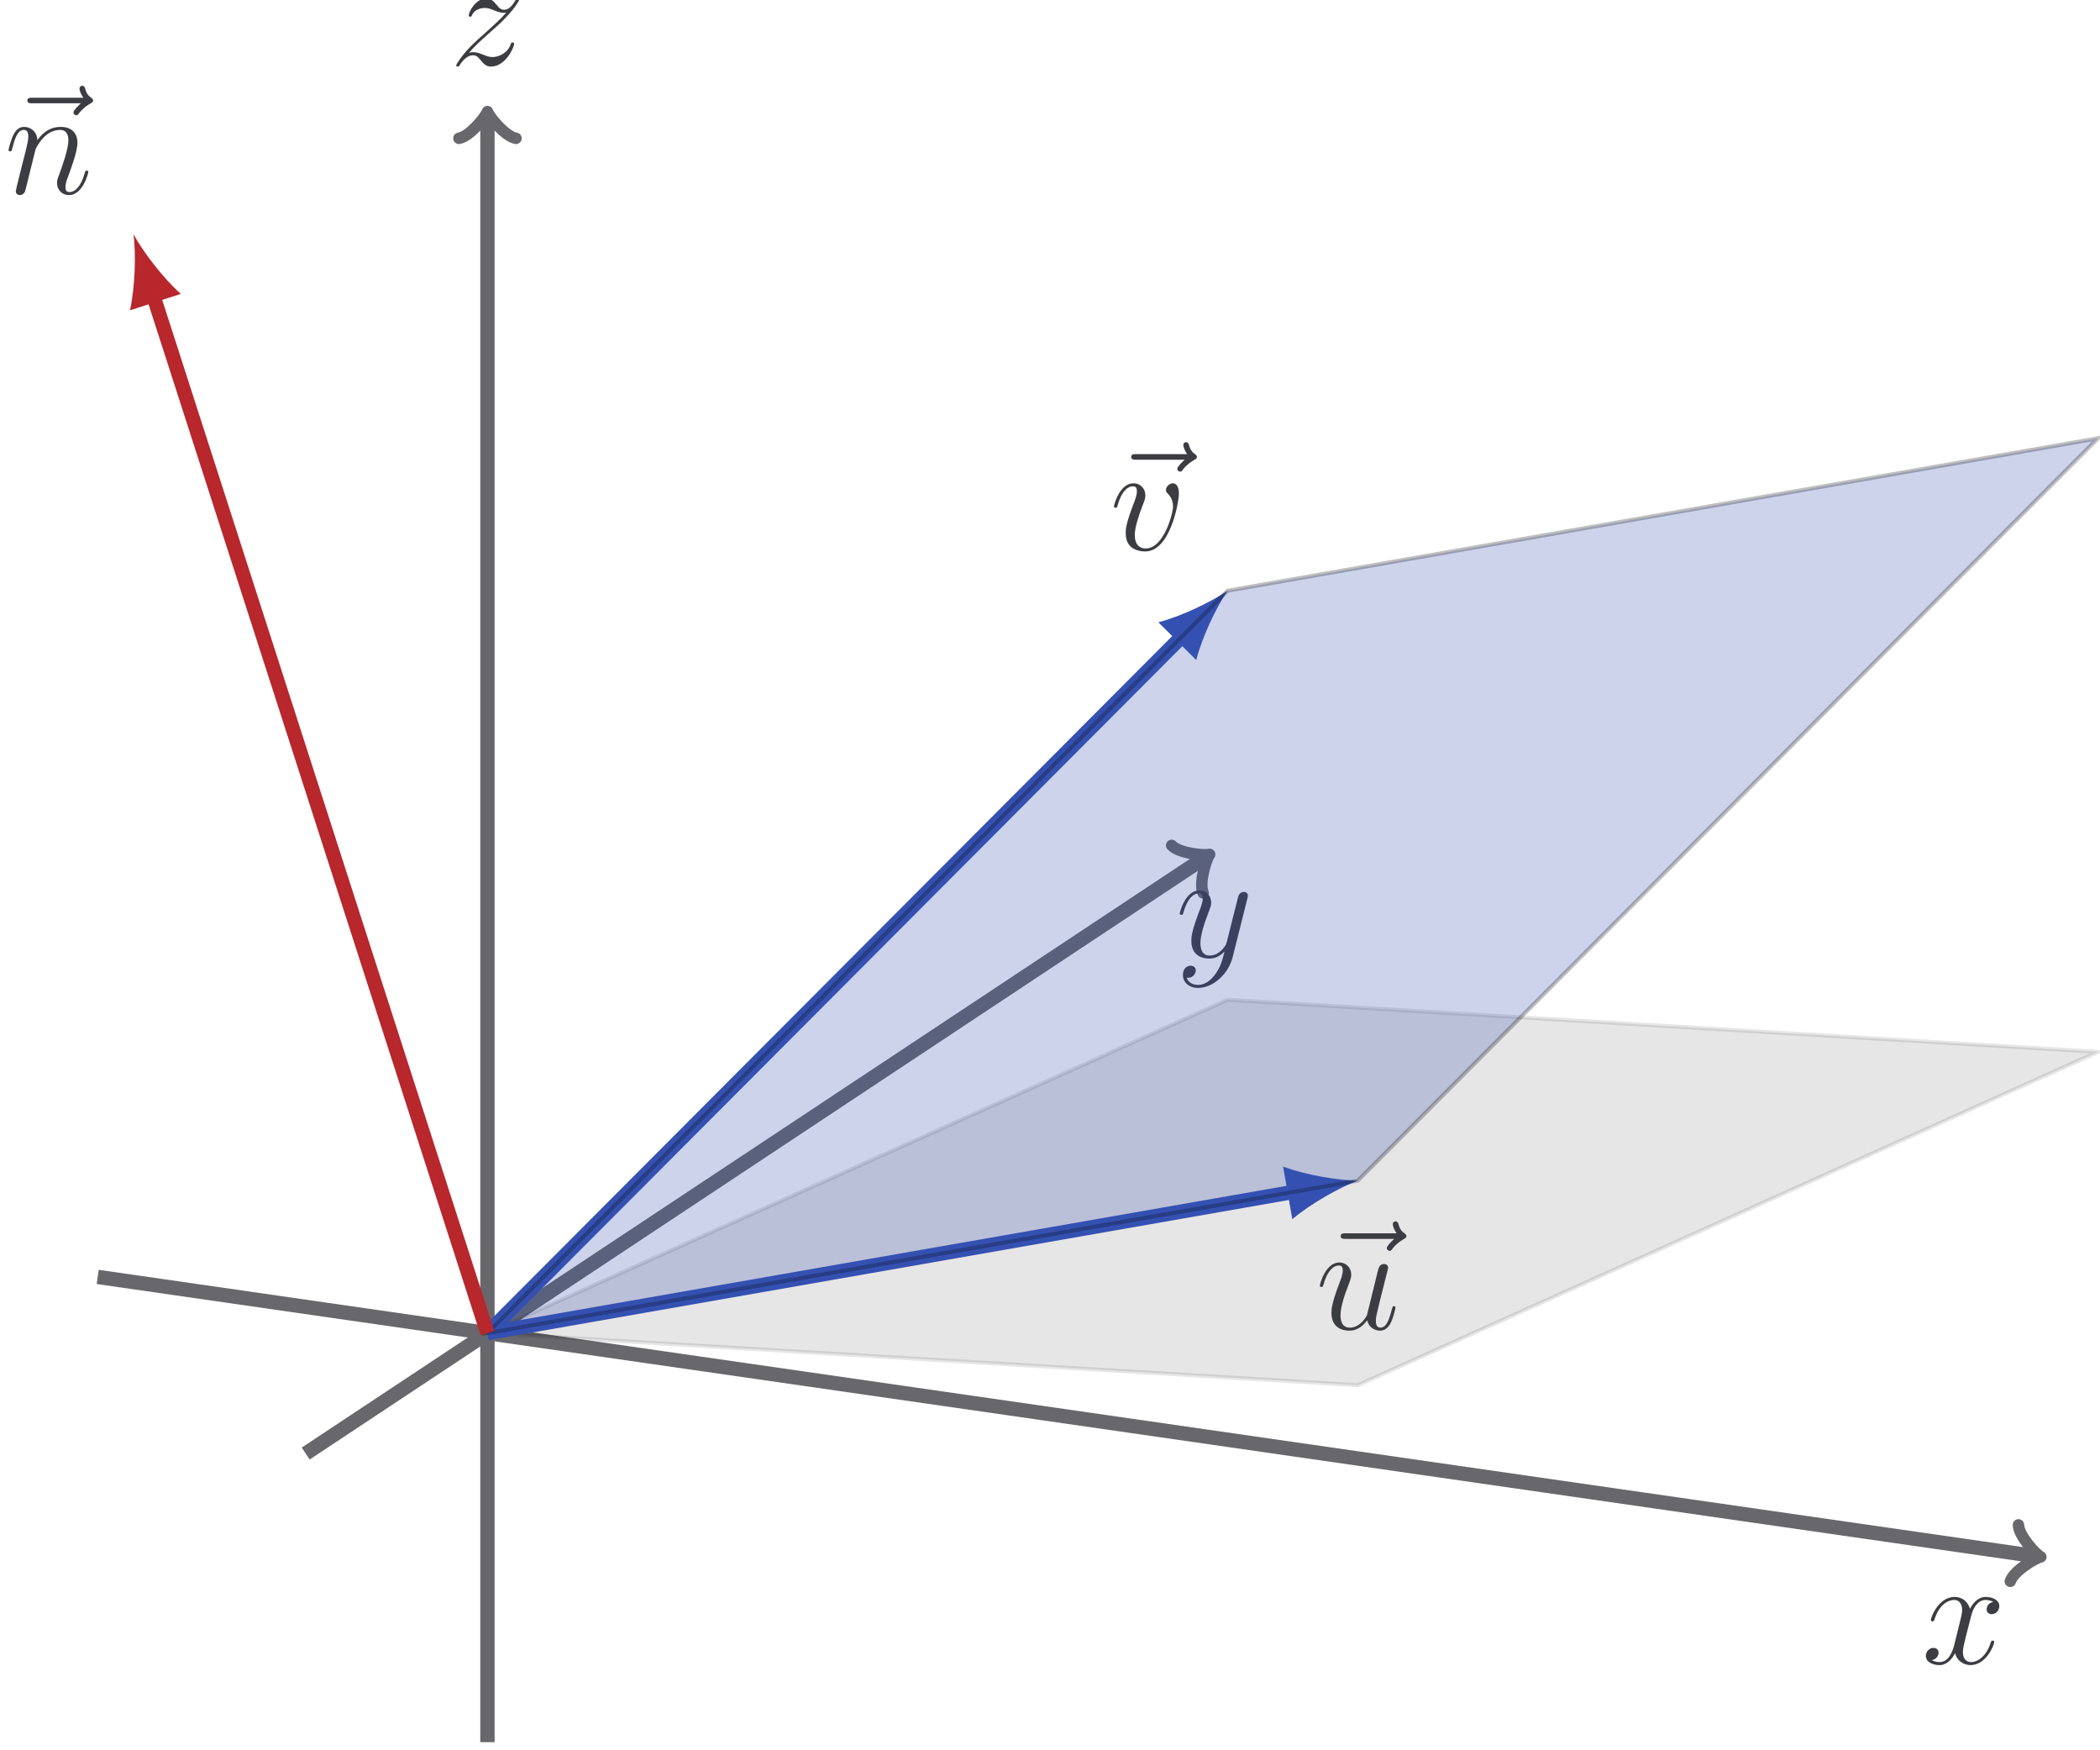
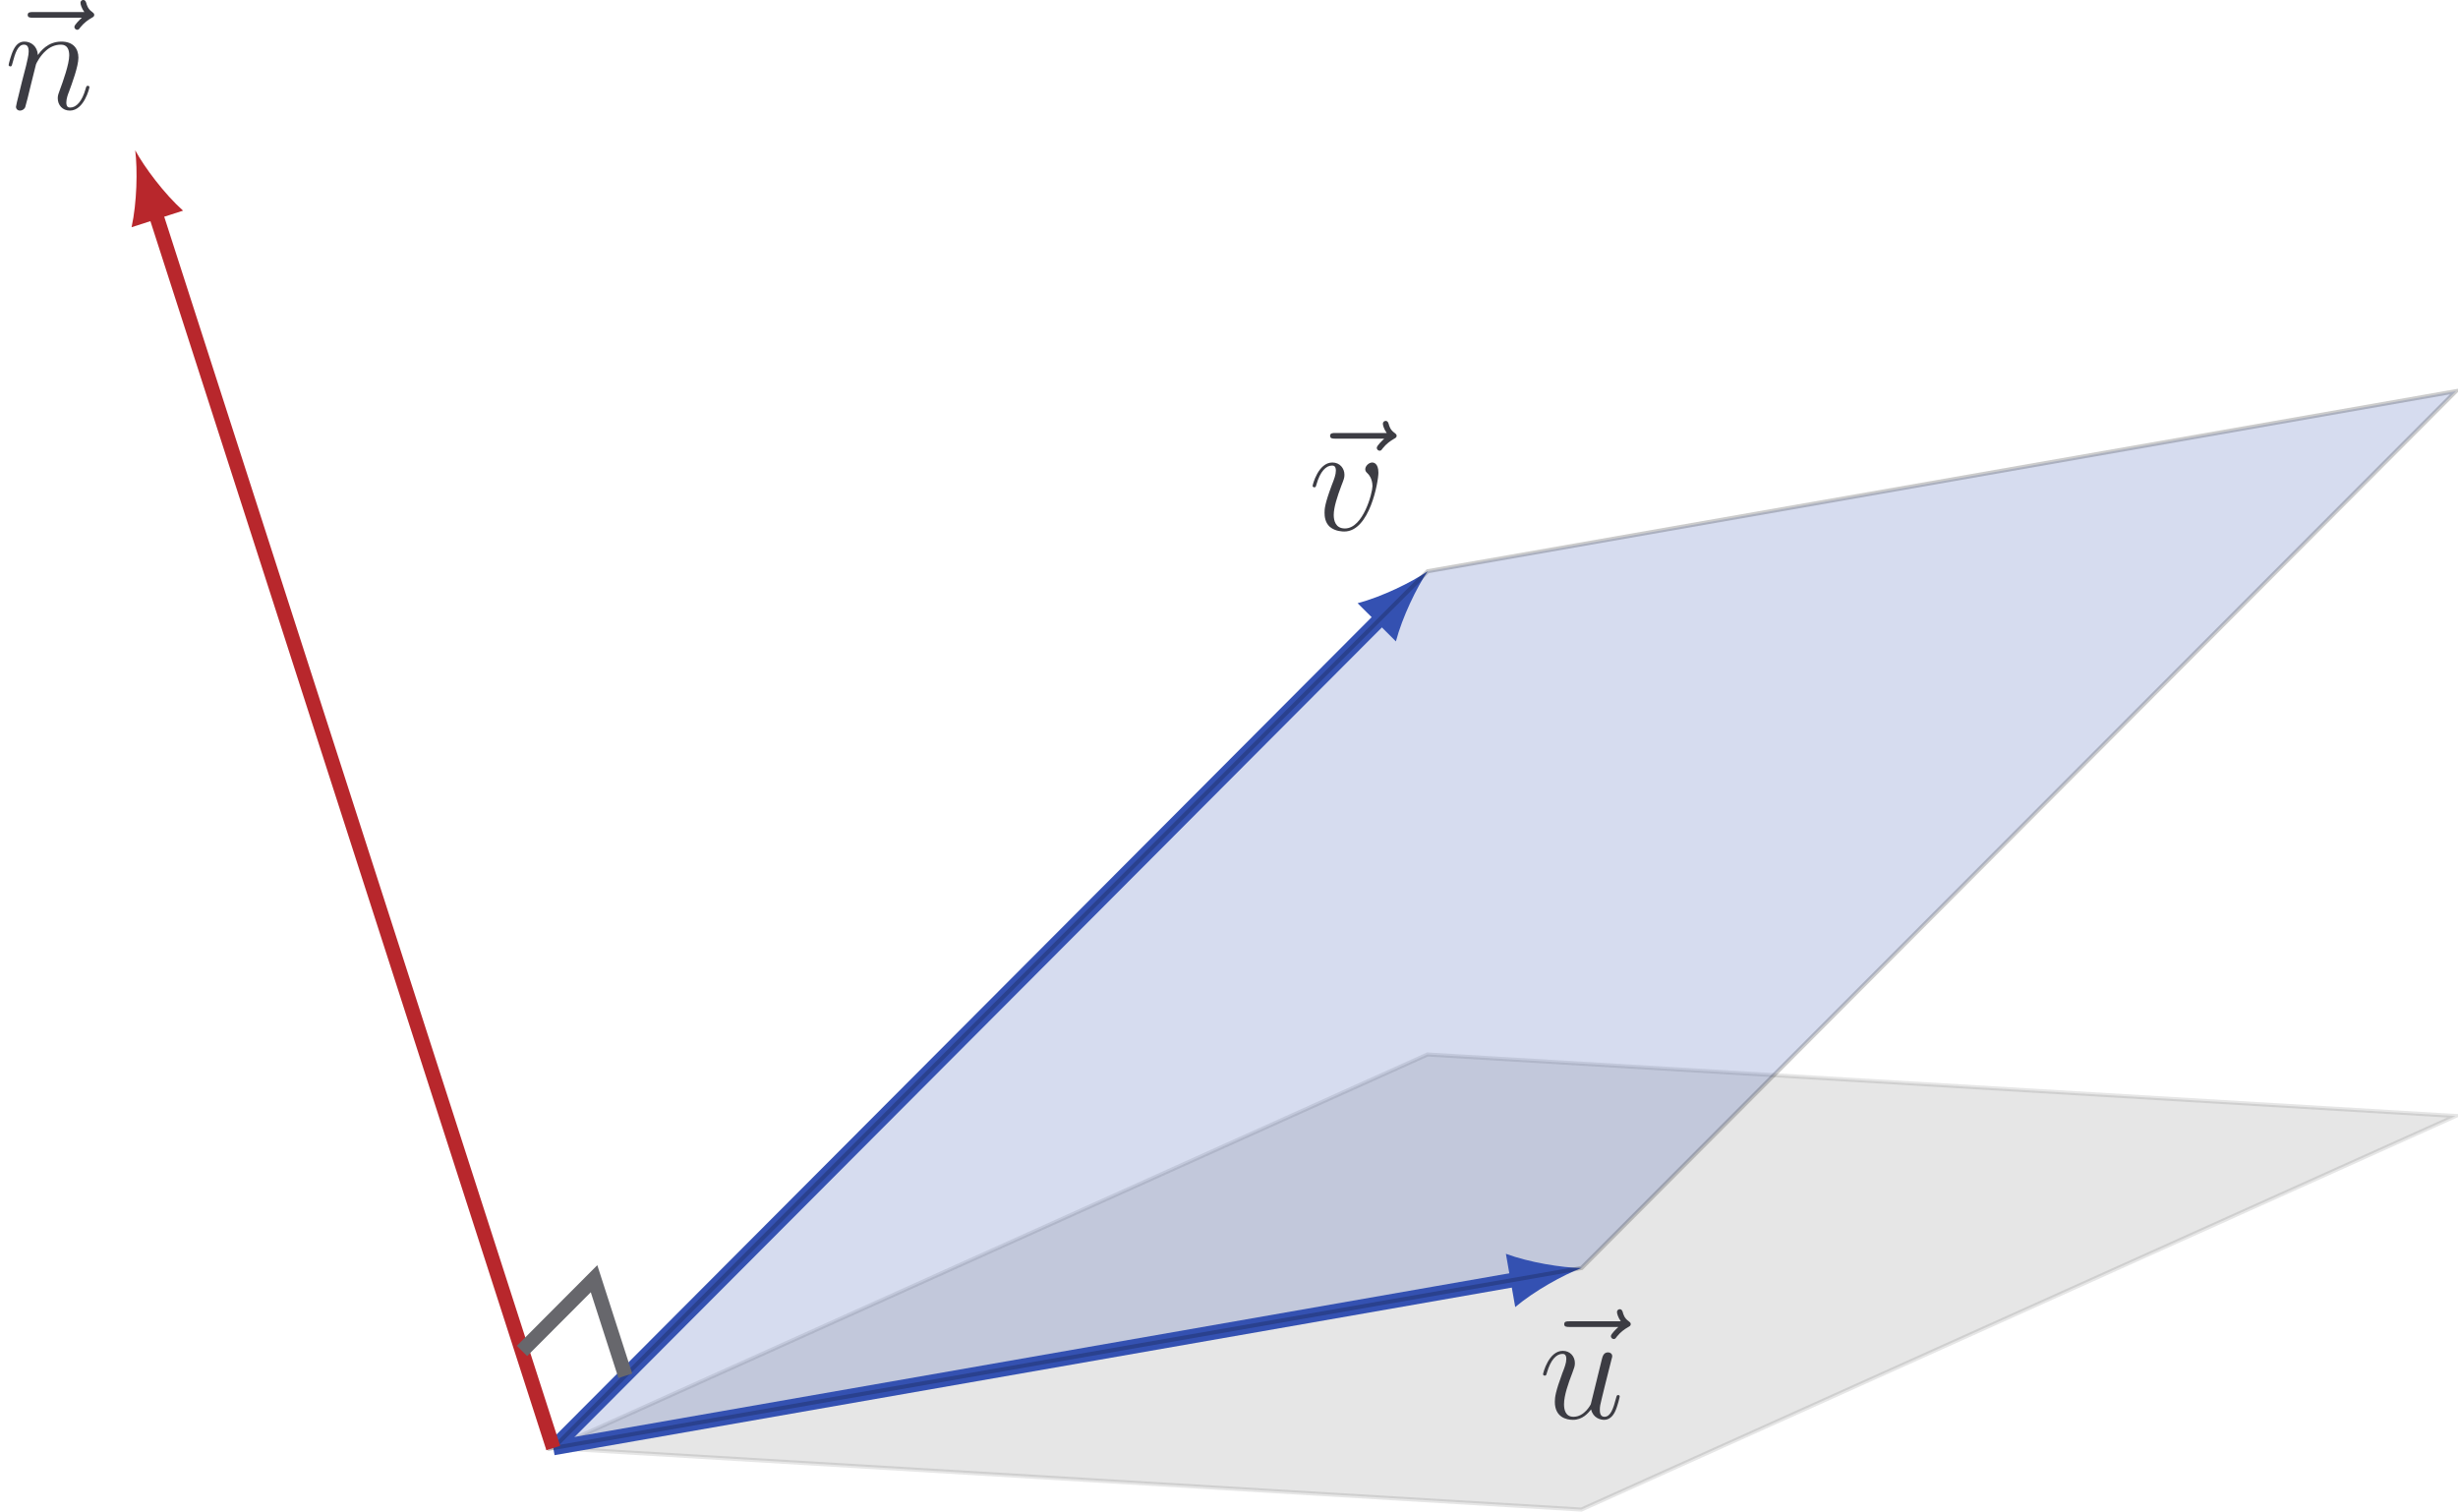
- <svg xmlns="http://www.w3.org/2000/svg" xmlns:xlink="http://www.w3.org/1999/xlink" version="1.1" width="207.631pt" height="172.932pt" viewBox="-64.139 -63.7 207.631 172.932">
+ <svg xmlns="http://www.w3.org/2000/svg" xmlns:xlink="http://www.w3.org/1999/xlink" version="1.1" width="240.046pt" height="147.637pt" viewBox="-64.139 -63.7 240.046 147.637">
  <defs>
    <path id="g0-110" d="M8.294-2.137C8.294-2.212 8.234-2.271 8.144-2.271C8.01-2.271 7.995-2.227 7.92-1.973C7.577-.747 7.009-.149 6.426-.149C6.276-.149 6.037-.164 6.037-.643C6.037-1.016 6.202-1.465 6.291-1.674C6.59-2.496 7.218-4.169 7.218-5.021C7.218-5.918 6.695-6.59 5.559-6.59C4.229-6.59 3.527-5.649 3.258-5.275C3.213-6.127 2.6-6.59 1.943-6.59C1.465-6.59 1.136-6.306 .882-5.798C.613-5.26 .403-4.364 .403-4.304S.463-4.169 .568-4.169C.687-4.169 .702-4.184 .792-4.528C1.031-5.44 1.3-6.291 1.898-6.291C2.242-6.291 2.361-6.052 2.361-5.604C2.361-5.275 2.212-4.692 2.107-4.229L1.689-2.615L1.39-1.39C1.285-1.001 1.121-.299 1.121-.224C1.121-.015 1.285 .149 1.509 .149C1.689 .149 1.898 .06 2.017-.164C2.047-.239 2.182-.762 2.257-1.061L2.585-2.406L3.078-4.379C3.108-4.468 3.482-5.215 4.035-5.694C4.423-6.052 4.932-6.291 5.514-6.291C6.112-6.291 6.321-5.843 6.321-5.245C6.321-4.394 5.709-2.69 5.41-1.883C5.275-1.524 5.2-1.33 5.2-1.061C5.2-.389 5.664 .149 6.381 .149C7.771 .149 8.294-2.047 8.294-2.137Z" />
    <path id="g0-117" d="M7.89-2.137C7.89-2.212 7.831-2.271 7.741-2.271C7.606-2.271 7.592-2.197 7.532-1.973C7.263-.941 6.994-.149 6.396-.149C5.948-.149 5.948-.643 5.948-.837C5.948-1.181 5.993-1.33 6.142-1.958L6.441-3.183L7.054-5.619C7.158-5.993 7.158-6.022 7.158-6.067C7.158-6.291 6.979-6.441 6.755-6.441C6.321-6.441 6.217-6.067 6.127-5.694L5.066-1.375C5.066-1.375 4.468-.149 3.377-.149C2.6-.149 2.451-.822 2.451-1.375C2.451-2.227 2.869-3.422 3.258-4.423C3.437-4.902 3.512-5.096 3.512-5.395C3.512-6.037 3.049-6.59 2.331-6.59C.956-6.59 .403-4.423 .403-4.304C.403-4.244 .463-4.169 .568-4.169C.702-4.169 .717-4.229 .777-4.438C1.136-5.724 1.719-6.291 2.286-6.291C2.436-6.291 2.675-6.276 2.675-5.798C2.675-5.41 2.511-4.976 2.286-4.408C1.629-2.63 1.554-2.062 1.554-1.614C1.554-.09 2.705 .149 3.318 .149C4.274 .149 4.797-.508 5.096-.867C5.29-.03 6.007 .149 6.366 .149C6.844 .149 7.203-.164 7.442-.672C7.696-1.21 7.89-2.092 7.89-2.137Z" />
    <path id="g0-118" d="M6.829-5.589C6.829-6.531 6.351-6.59 6.232-6.59C5.873-6.59 5.544-6.232 5.544-5.933C5.544-5.753 5.649-5.649 5.709-5.589C5.858-5.455 6.247-5.051 6.247-4.274C6.247-3.646 5.35-.149 3.557-.149C2.645-.149 2.466-.912 2.466-1.465C2.466-2.212 2.809-3.258 3.213-4.334C3.452-4.946 3.512-5.096 3.512-5.395C3.512-6.022 3.064-6.59 2.331-6.59C.956-6.59 .403-4.423 .403-4.304C.403-4.244 .463-4.169 .568-4.169C.702-4.169 .717-4.229 .777-4.438C1.136-5.724 1.719-6.291 2.286-6.291C2.421-6.291 2.675-6.291 2.675-5.798C2.675-5.41 2.511-4.976 2.286-4.408C1.569-2.496 1.569-2.032 1.569-1.674C1.569-1.345 1.614-.732 2.077-.314C2.615 .149 3.362 .149 3.497 .149C5.978 .149 6.829-4.737 6.829-5.589Z" />
-     <path id="g0-120" d="M7.173-2.137C7.173-2.212 7.113-2.271 7.024-2.271C6.889-2.271 6.874-2.197 6.829-2.077C6.426-.762 5.559-.149 4.887-.149C4.364-.149 4.08-.538 4.08-1.151C4.08-1.479 4.139-1.719 4.379-2.705L4.902-4.737C5.126-5.634 5.634-6.291 6.321-6.291C6.321-6.291 6.77-6.291 7.083-6.097C6.605-6.007 6.426-5.649 6.426-5.365C6.426-5.006 6.71-4.887 6.919-4.887C7.367-4.887 7.681-5.275 7.681-5.679C7.681-6.306 6.964-6.59 6.336-6.59C5.425-6.59 4.917-5.694 4.782-5.41C4.438-6.531 3.512-6.59 3.243-6.59C1.719-6.59 .912-4.633 .912-4.304C.912-4.244 .971-4.169 1.076-4.169C1.196-4.169 1.225-4.259 1.255-4.319C1.763-5.978 2.765-6.291 3.198-6.291C3.87-6.291 4.005-5.664 4.005-5.305C4.005-4.976 3.915-4.633 3.736-3.915L3.228-1.868C3.004-.971 2.57-.149 1.778-.149C1.704-.149 1.33-.149 1.016-.344C1.554-.448 1.674-.897 1.674-1.076C1.674-1.375 1.45-1.554 1.166-1.554C.807-1.554 .418-1.24 .418-.762C.418-.134 1.121 .149 1.763 .149C2.481 .149 2.989-.418 3.303-1.031C3.542-.149 4.289 .149 4.842 .149C6.366 .149 7.173-1.808 7.173-2.137Z" />
-     <path id="g0-121" d="M7.098-5.813C7.113-5.888 7.143-5.978 7.143-6.067C7.143-6.291 6.964-6.441 6.74-6.441C6.605-6.441 6.291-6.381 6.172-5.933L5.066-1.539C4.991-1.27 4.991-1.24 4.872-1.076C4.573-.658 4.08-.149 3.362-.149C2.526-.149 2.451-.971 2.451-1.375C2.451-2.227 2.854-3.377 3.258-4.453C3.422-4.887 3.512-5.096 3.512-5.395C3.512-6.022 3.064-6.59 2.331-6.59C.956-6.59 .403-4.423 .403-4.304C.403-4.244 .463-4.169 .568-4.169C.702-4.169 .717-4.229 .777-4.438C1.136-5.694 1.704-6.291 2.286-6.291C2.421-6.291 2.675-6.291 2.675-5.798C2.675-5.41 2.511-4.976 2.286-4.408C1.554-2.451 1.554-1.958 1.554-1.599C1.554-.179 2.57 .149 3.318 .149C3.751 .149 4.289 .015 4.812-.538L4.827-.523C4.603 .359 4.453 .941 3.93 1.674C3.527 2.242 2.944 2.75 2.212 2.75C2.032 2.75 1.315 2.72 1.091 2.032C1.136 2.047 1.24 2.047 1.24 2.047C1.689 2.047 1.988 1.659 1.988 1.315S1.704 .852 1.479 .852C1.24 .852 .717 1.031 .717 1.763C.717 2.526 1.36 3.049 2.212 3.049C3.706 3.049 5.215 1.674 5.634 .015L7.098-5.813Z" />
-     <path id="g0-122" d="M6.366-2.092C6.366-2.152 6.351-2.242 6.202-2.242C6.082-2.242 6.067-2.182 6.022-2.032C5.694-1.151 4.812-.792 4.229-.792C3.915-.792 3.616-.897 3.303-1.031C2.705-1.27 2.54-1.27 2.346-1.27C2.197-1.27 2.032-1.27 1.898-1.21C2.54-1.943 3.064-2.406 3.811-3.078C4.707-3.856 5.096-4.229 5.305-4.453C6.351-5.484 6.874-6.351 6.874-6.471S6.725-6.59 6.725-6.59C6.62-6.59 6.59-6.531 6.516-6.426C6.142-5.783 5.783-5.469 5.395-5.469C5.081-5.469 4.917-5.604 4.633-5.963C4.319-6.336 4.065-6.59 3.631-6.59C2.54-6.59 1.883-5.23 1.883-4.917C1.883-4.872 1.898-4.782 2.032-4.782C2.152-4.782 2.167-4.842 2.212-4.946C2.466-5.544 3.183-5.649 3.467-5.649C3.781-5.649 4.08-5.544 4.394-5.41C4.961-5.171 5.2-5.171 5.35-5.171C5.455-5.171 5.514-5.171 5.589-5.186C5.096-4.603 4.289-3.885 3.616-3.273C2.66-2.436 2.406-2.167 2.107-1.883C1.196-.956 .643-.075 .643 .03C.643 .12 .717 .149 .807 .149S.912 .134 1.016-.045C1.255-.418 1.733-.971 2.286-.971C2.6-.971 2.75-.867 3.049-.493C3.333-.164 3.587 .149 4.065 .149C5.529 .149 6.366-1.748 6.366-2.092Z" />
    <path id="g0-126" d="M9.205-9.205C9.205-9.34 9.086-9.415 8.996-9.489C8.578-9.773 8.473-10.177 8.428-10.356C8.384-10.476 8.339-10.655 8.13-10.655C8.04-10.655 7.861-10.595 7.861-10.371C7.861-10.237 7.95-9.878 8.234-9.474H3.213C2.959-9.474 2.705-9.474 2.705-9.191C2.705-8.922 2.974-8.922 3.213-8.922H7.995C7.816-8.757 7.263-8.234 7.263-8.025C7.263-7.875 7.397-7.741 7.547-7.741C7.681-7.741 7.741-7.831 7.846-7.98C8.204-8.428 8.608-8.712 8.951-8.907C9.101-8.996 9.205-9.041 9.205-9.205Z" />
  </defs>
  <g id="page1">
-     <path d="M-54.48 62.531L137.118 90.137" stroke="#67676c" fill="none" stroke-width="1.417" stroke-miterlimit="10" />
-     <path d="M135.43 87.047C135.453 88.117 137.145 89.961 137.641 90.211C137.094 90.309 134.953 91.602 134.625 92.621" stroke="#67676c" fill="none" stroke-width="1.134" stroke-miterlimit="10" stroke-linecap="round" stroke-linejoin="round" />
-     <g fill="#3c3c43" transform="matrix(1 0 0 1 141.8015 32.6739)">
-       <use x="-15.944" y="68.082" xlink:href="#g0-120" />
+     <path d="M-10.105 77.727L90.296 83.738L175.671 45.297L75.269 39.289Z" fill-opacity=".1" />
+     <path d="M-10.105 77.727L90.296 83.738L175.671 45.297L75.269 39.289Z" stroke="#000" fill="none" stroke-width=".399" stroke-miterlimit="10" stroke-opacity=".1" />
+     <path d="M-10.105 77.727L84.074 61.238" stroke="#3451b2" fill="none" stroke-width="1.417" stroke-miterlimit="10" />
+     <path d="M90.316 60.145C88.406 60.121 85.219 59.605 82.926 58.758L83.836 63.961C85.703 62.383 88.527 60.816 90.316 60.145" fill="#3451b2" />
+     <g fill="#3c3c43" transform="matrix(1 0 0 1 96.2553 -2.9024)">
+       <use x="-10.341" y="77.728" xlink:href="#g0-126" />
+       <use x="-10.104" y="77.728" xlink:href="#g0-117" />
    </g>
-     <path d="M-33.914 79.992L55.023 21.055" stroke="#67676c" fill="none" stroke-width="1.417" stroke-miterlimit="10" />
-     <path d="M51.707 19.875C52.437 20.656 54.926 20.906 55.465 20.762C55.121 21.199 54.383 23.59 54.82 24.57" stroke="#67676c" fill="none" stroke-width="1.134" stroke-miterlimit="10" stroke-linecap="round" stroke-linejoin="round" />
-     <g fill="#3c3c43" transform="matrix(1 0 0 1 68.0445 -37.1692)">
-       <use x="-15.944" y="68.082" xlink:href="#g0-121" />
+     <path d="M-10.105 77.727L70.812-3.418" stroke="#3451b2" fill="none" stroke-width="1.417" stroke-miterlimit="10" />
+     <path d="M75.285-7.906C73.711-6.824 70.809-5.41 68.445-4.785L72.184-1.055C72.805-3.422 74.211-6.328 75.285-7.906" fill="#3451b2" />
+     <g fill="#3c3c43" transform="matrix(1 0 0 1 73.7505 -89.664)">
+       <use x="-10.699" y="77.728" xlink:href="#g0-126" />
+       <use x="-10.104" y="77.728" xlink:href="#g0-118" />
    </g>
-     <path d="M-15.945 108.523V-52.141" stroke="#67676c" fill="none" stroke-width="1.417" stroke-miterlimit="10" />
-     <path d="M-18.762-50.027C-17.703-50.203-16.121-52.141-15.945-52.668C-15.766-52.141-14.184-50.203-13.125-50.027" stroke="#67676c" fill="none" stroke-width="1.134" stroke-miterlimit="10" stroke-linecap="round" stroke-linejoin="round" />
-     <g fill="#3c3c43" transform="matrix(1 0 0 1 -3.7317 -125.3477)">
-       <use x="-15.944" y="68.082" xlink:href="#g0-122" />
+     <path d="M-10.105 77.727L90.316 60.145L175.707-25.492L75.285-7.906Z" fill="#3451b2" fill-opacity=".2" />
+     <path d="M-10.105 77.727L90.316 60.145L175.707-25.492L75.285-7.906Z" stroke="#000" fill="none" stroke-width=".399" stroke-miterlimit="10" stroke-opacity=".2" />
+     <path d="M-10.105 77.727L-48.992-42.988" stroke="#b8272c" fill="none" stroke-width="1.417" stroke-miterlimit="10" />
+     <path d="M-50.934-49.02C-50.695-47.125-50.766-43.894-51.289-41.508L-46.262-43.125C-48.082-44.758-50.023-47.34-50.934-49.02" fill="#b8272c" />
+     <g fill="#3c3c43" transform="matrix(1 0 0 1 -53.5952 -130.7759)">
+       <use x="-10.544" y="77.728" xlink:href="#g0-126" />
+       <use x="-10.104" y="77.728" xlink:href="#g0-110" />
    </g>
-     <path d="M-15.945 68.082L70.113 73.234L143.292 40.285L57.234 35.133Z" fill-opacity=".1" />
-     <path d="M-15.945 68.082L70.113 73.234L143.292 40.285L57.234 35.133Z" stroke="#000" fill="none" stroke-width=".399" stroke-miterlimit="10" stroke-opacity=".1" />
-     <path d="M-15.945 68.082L63.871 54.105" stroke="#3451b2" fill="none" stroke-width="1.417" stroke-miterlimit="10" />
-     <path d="M70.113 53.012C68.203 52.992 65.016 52.477 62.723 51.625L63.633 56.828C65.5 55.25 68.324 53.684 70.113 53.012" fill="#3451b2" />
-     <g fill="#3c3c43" transform="matrix(1 0 0 1 81.8926 -.3875)">
-       <use x="-16.181" y="68.082" xlink:href="#g0-126" />
-       <use x="-15.944" y="68.082" xlink:href="#g0-117" />
-     </g>
-     <path d="M-15.945 68.082L52.758-.816" stroke="#3451b2" fill="none" stroke-width="1.417" stroke-miterlimit="10" />
-     <path d="M57.234-5.305C55.66-4.223 52.758-2.809 50.391-2.184L54.133 1.547C54.75-.82 56.156-3.727 57.234-5.305" fill="#3451b2" />
-     <g fill="#3c3c43" transform="matrix(1 0 0 1 61.5375 -77.41586)">
-       <use x="-16.539" y="68.082" xlink:href="#g0-126" />
-       <use x="-15.944" y="68.082" xlink:href="#g0-118" />
-     </g>
-     <path d="M-15.945 68.082L70.113 53.012L143.29-20.375L57.234-5.305Z" fill="#3451b2" fill-opacity=".25" />
-     <path d="M-15.945 68.082L70.113 53.012L143.29-20.375L57.234-5.305Z" stroke="#000" fill="none" stroke-width=".399" stroke-miterlimit="10" stroke-opacity=".25" />
-     <path d="M-15.945 68.082L-48.992-34.504" stroke="#b8272c" fill="none" stroke-width="1.417" stroke-miterlimit="10" />
-     <path d="M-50.934-40.535C-50.695-38.641-50.766-35.414-51.289-33.023L-46.262-34.645C-48.082-36.277-50.023-38.855-50.934-40.535" fill="#b8272c" />
-     <g fill="#3c3c43" transform="matrix(1 0 0 1 -47.7552 -112.6476)">
-       <use x="-16.384" y="68.082" xlink:href="#g0-126" />
-       <use x="-15.944" y="68.082" xlink:href="#g0-110" />
-     </g>
+     <path d="M-3.07 70.672L-6.125 61.191L-13.16 68.246" stroke="#67676c" fill="none" stroke-width="1.417" stroke-miterlimit="10" />
  </g>
</svg>
